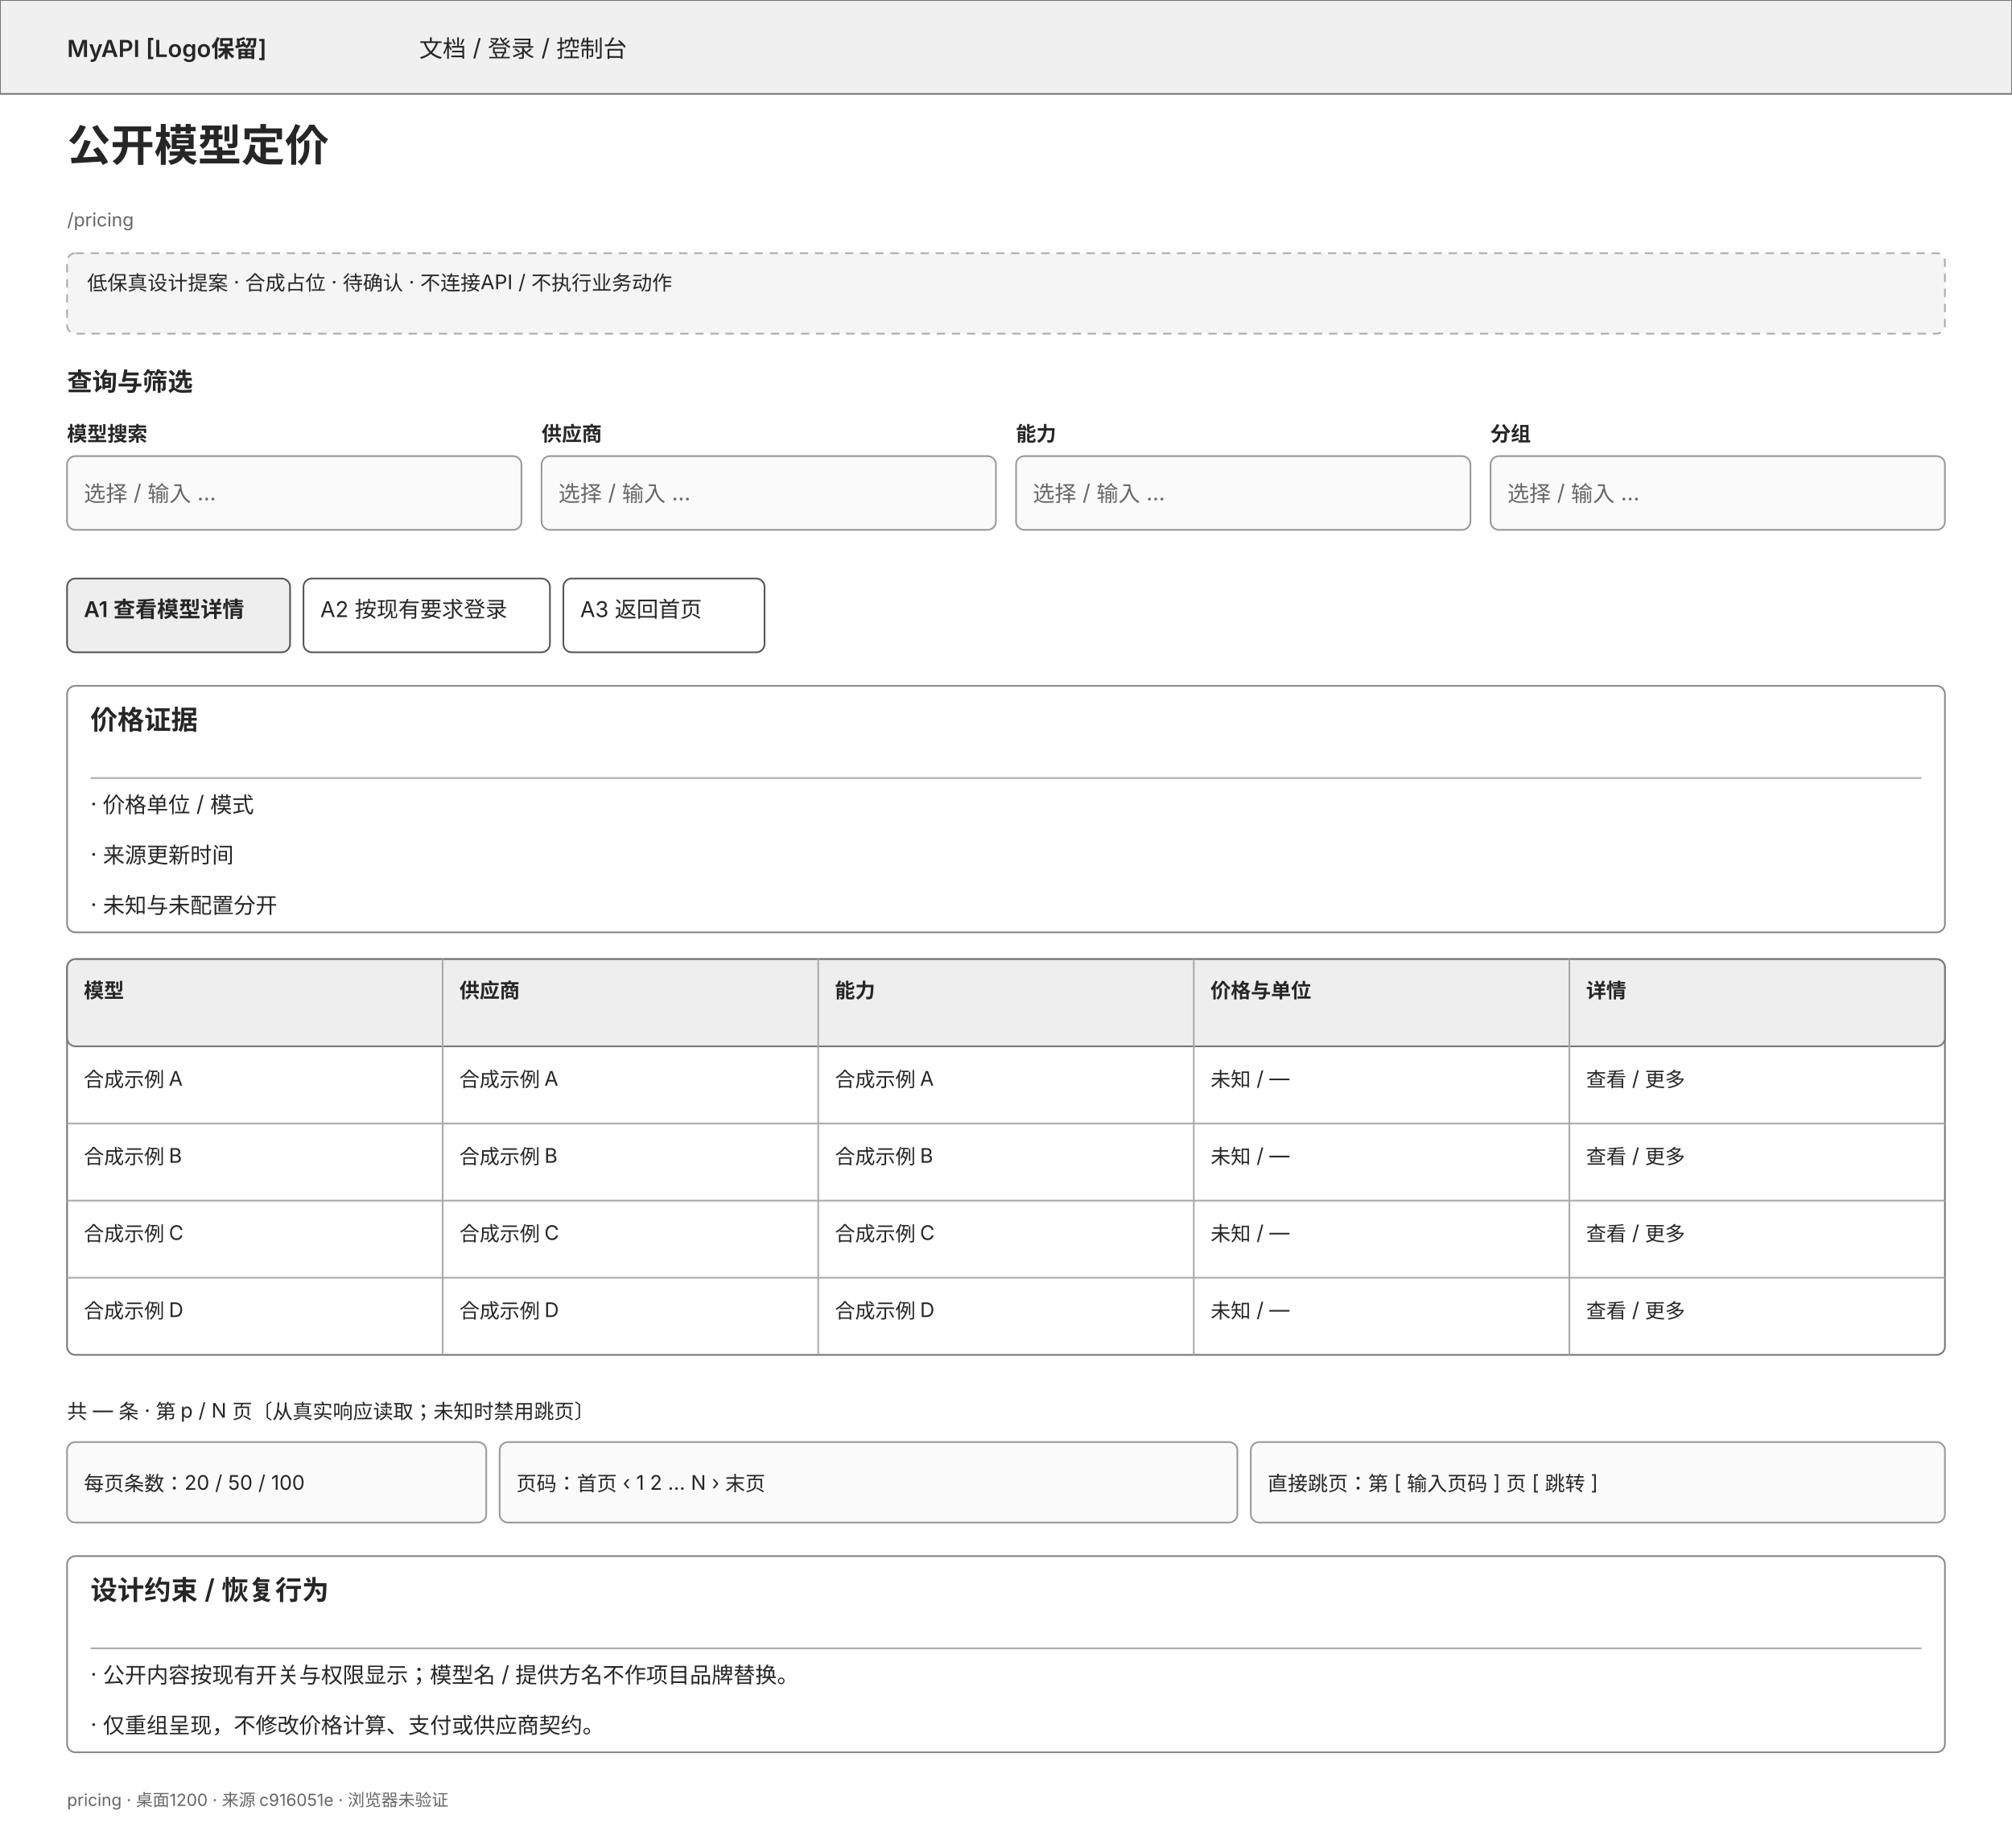
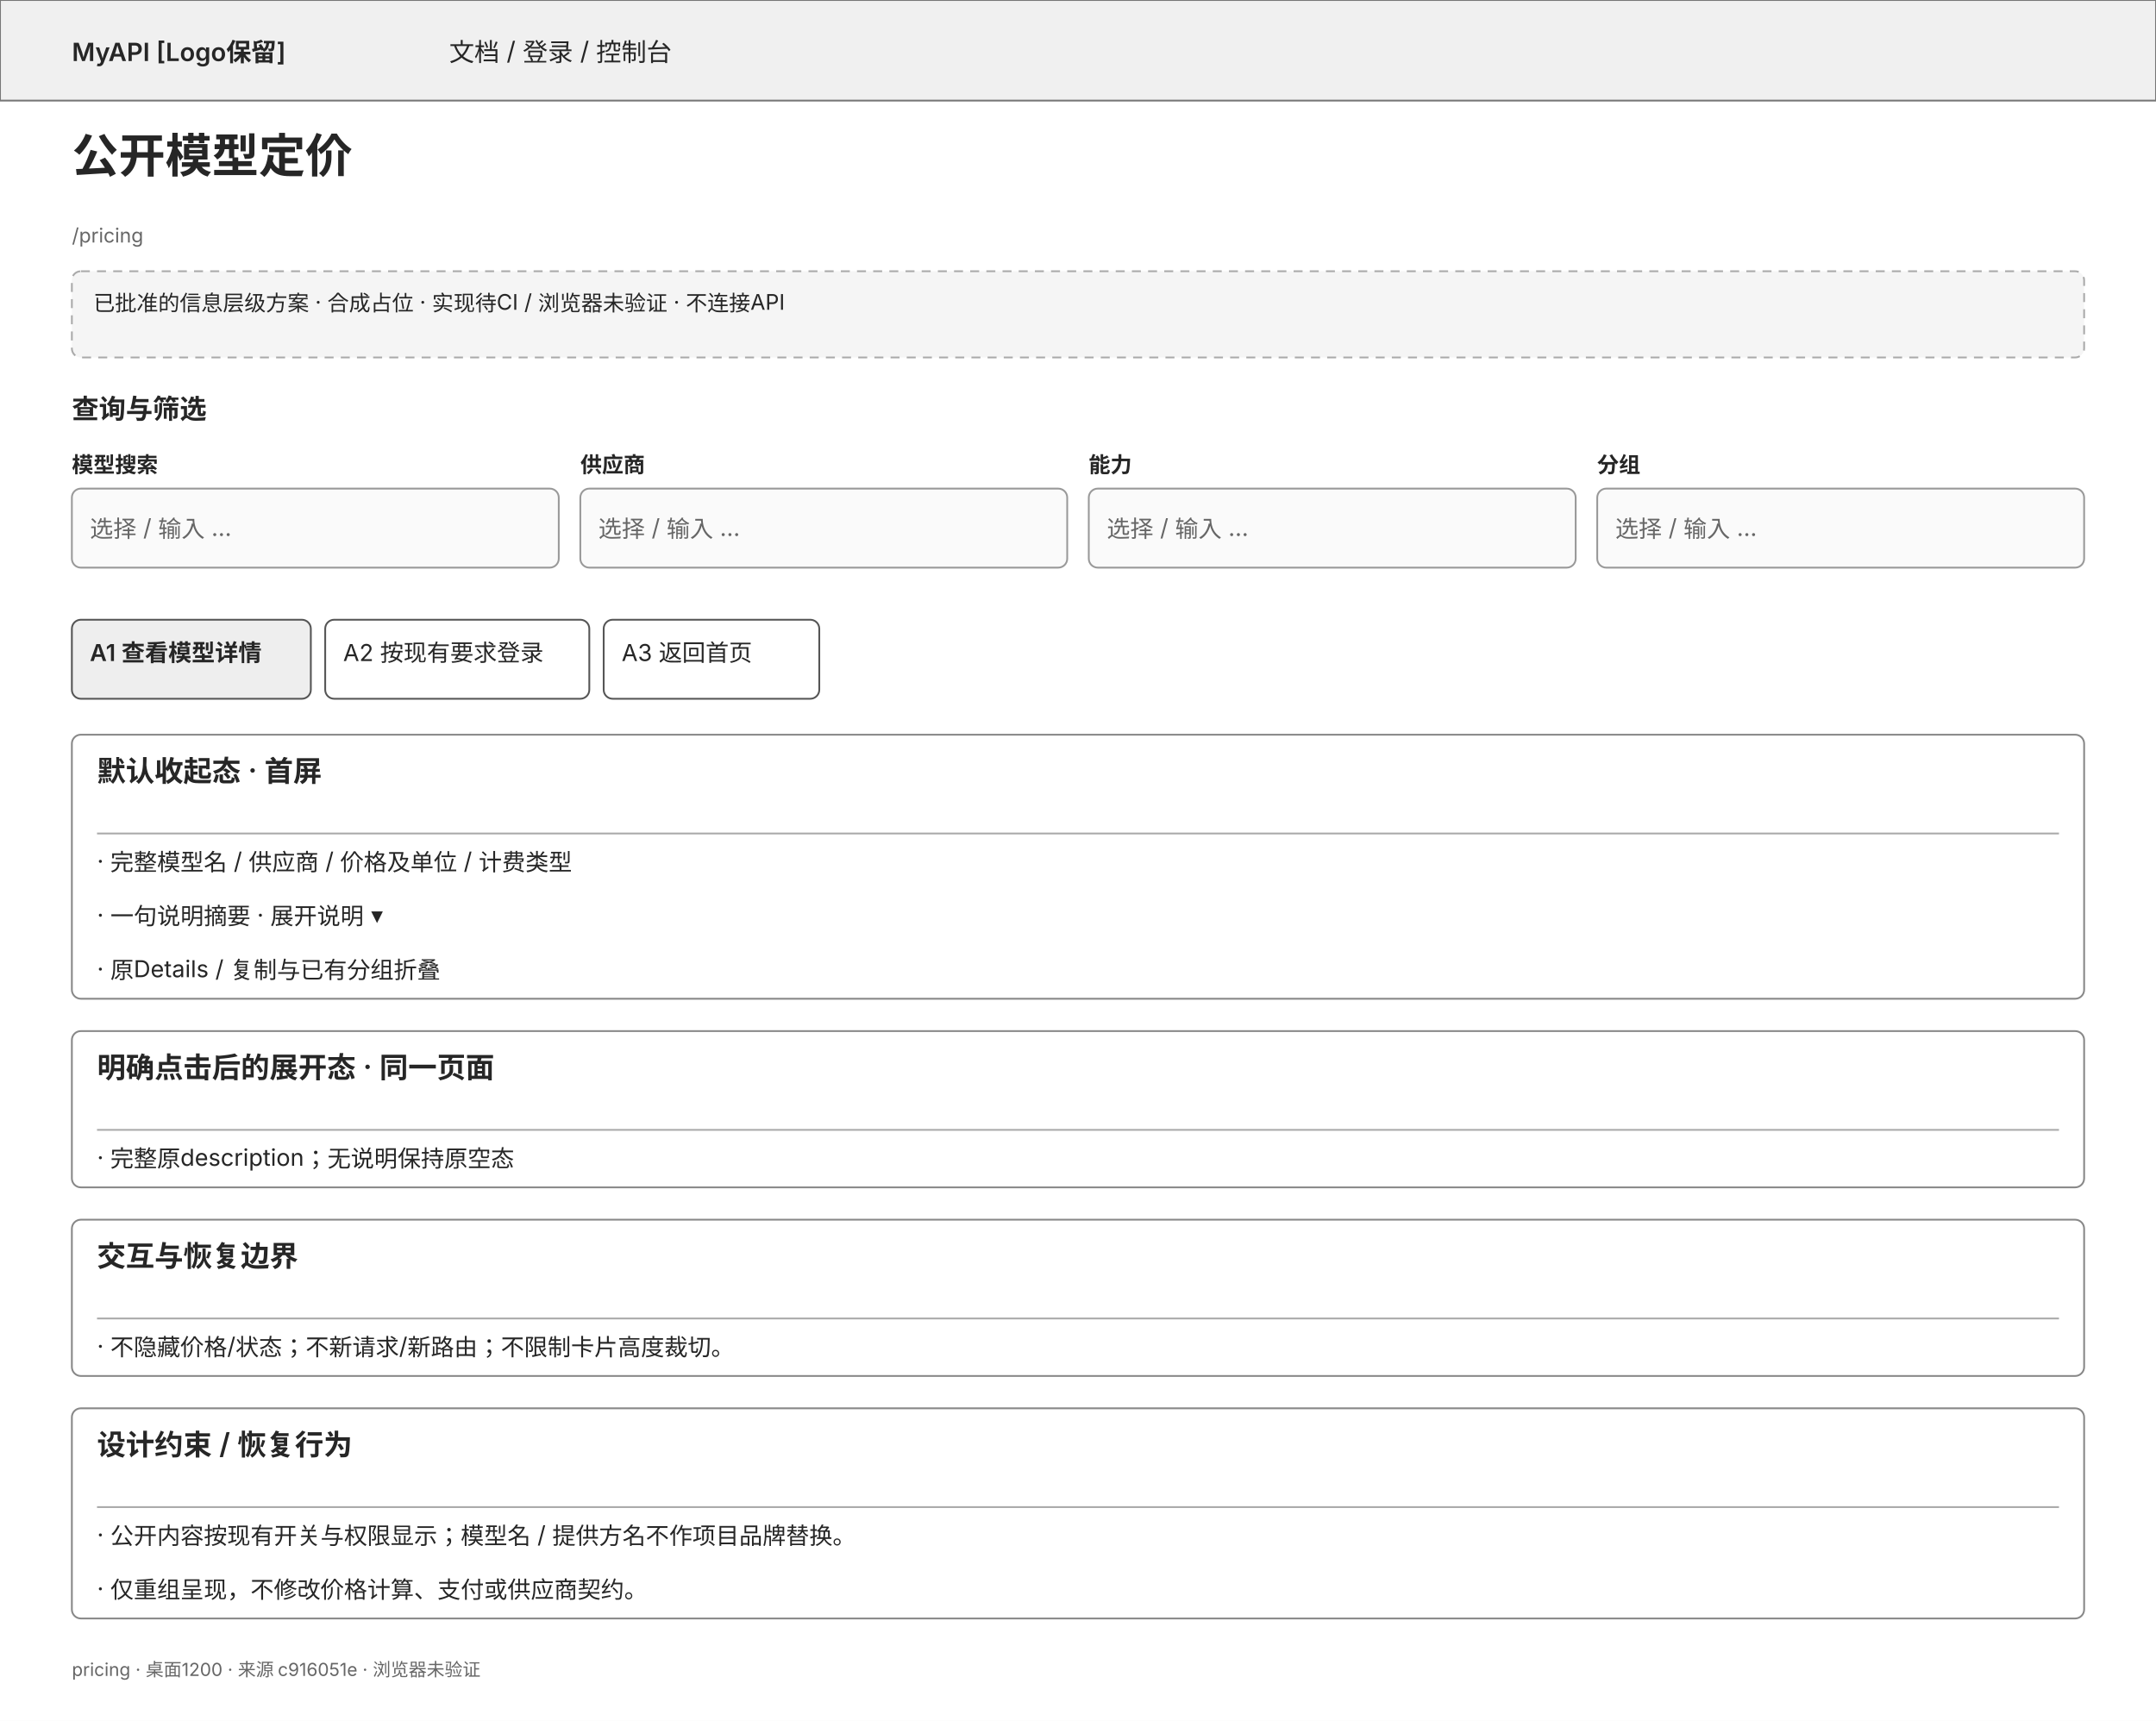
- <svg xmlns="http://www.w3.org/2000/svg" width="1200" height="1102" viewBox="0 0 1200 1102" role="img" aria-labelledby="title desc">
+ <svg xmlns="http://www.w3.org/2000/svg" width="1200" height="958" viewBox="0 0 1200 958" role="img" aria-labelledby="title desc">
  <rect width="100%" height="100%" fill="#ffffff" />
  <g font-family="system-ui, -apple-system, BlinkMacSystemFont, sans-serif">
    <rect x="0" y="0" width="1200" height="56" rx="0" fill="#f0f0f0" stroke="#777777" />
    <text x="40" y="34" font-size="14" font-weight="600" fill="#262626">MyAPI  [Logo保留]</text>
    <text x="250" y="34" font-size="14" font-weight="normal" fill="#262626">文档 / 登录 / 控制台</text>
    <text x="40" y="96" font-size="26" font-weight="600" fill="#262626">公开模型定价</text>
    <text x="40" y="135" font-size="11" font-weight="normal" fill="#666666">/pricing</text>
    <rect x="40" y="151" width="1120" height="48" rx="5" fill="#f5f5f5" stroke="#aaaaaa" stroke-dasharray="5 4" />
-     <text x="52" y="173" font-size="12" font-weight="normal" fill="#262626">低保真设计提案 · 合成占位 · 待确认 · 不连接API / 不执行业务动作</text>
+     <text x="52" y="173" font-size="12" font-weight="normal" fill="#262626">已批准的信息层级方案 · 合成占位 · 实现待CI / 浏览器未验证 · 不连接API</text>
    <text x="40" y="233" font-size="15" font-weight="600" fill="#262626">查询与筛选</text>
    <text x="40.0" y="263" font-size="12" font-weight="600" fill="#262626">模型搜索</text>
    <rect x="40.0" y="272" width="271.0" height="44" rx="5" fill="#fafafa" stroke="#999999" />
    <text x="50.0" y="299" font-size="13" font-weight="normal" fill="#666666">选择 / 输入 …</text>
    <text x="323.0" y="263" font-size="12" font-weight="600" fill="#262626">供应商</text>
    <rect x="323.0" y="272" width="271.0" height="44" rx="5" fill="#fafafa" stroke="#999999" />
    <text x="333.0" y="299" font-size="13" font-weight="normal" fill="#666666">选择 / 输入 …</text>
    <text x="606.0" y="263" font-size="12" font-weight="600" fill="#262626">能力</text>
    <rect x="606.0" y="272" width="271.0" height="44" rx="5" fill="#fafafa" stroke="#999999" />
    <text x="616.0" y="299" font-size="13" font-weight="normal" fill="#666666">选择 / 输入 …</text>
    <text x="889.0" y="263" font-size="12" font-weight="600" fill="#262626">分组</text>
    <rect x="889.0" y="272" width="271.0" height="44" rx="5" fill="#fafafa" stroke="#999999" />
    <text x="899.0" y="299" font-size="13" font-weight="normal" fill="#666666">选择 / 输入 …</text>
    <rect x="40" y="345" width="133" height="44" rx="5" fill="#eeeeee" stroke="#555555" />
    <text x="50" y="368" font-size="13" font-weight="600" fill="#262626">A1 查看模型详情</text>
    <rect x="181" y="345" width="147" height="44" rx="5" fill="#ffffff" stroke="#555555" />
    <text x="191" y="368" font-size="13" font-weight="normal" fill="#262626">A2 按现有要求登录</text>
    <rect x="336" y="345" width="120" height="44" rx="5" fill="#ffffff" stroke="#555555" />
    <text x="346" y="368" font-size="13" font-weight="normal" fill="#262626">A3 返回首页</text>
-     <rect x="40.0" y="409" width="1120.0" height="147" rx="5" fill="#ffffff" stroke="#888888" />
-     <text x="54.0" y="435" font-size="16" font-weight="600" fill="#262626">价格证据</text>
-     <line x1="54.0" y1="464" x2="1146.0" y2="464" stroke="#aaaaaa" />
-     <text x="54.0" y="484" font-size="13" font-weight="normal" fill="#262626">· 价格单位 / 模式</text>
-     <text x="54.0" y="514" font-size="13" font-weight="normal" fill="#262626">· 来源更新时间</text>
-     <text x="54.0" y="544" font-size="13" font-weight="normal" fill="#262626">· 未知与未配置分开</text>
-     <rect x="40" y="572" width="1120" height="236" rx="5" fill="#ffffff" stroke="#777777" />
-     <rect x="40" y="572" width="1120" height="52" rx="5" fill="#eeeeee" stroke="#777777" />
-     <text x="50.0" y="595" font-size="12" font-weight="600" fill="#262626">模型</text>
-     <text x="50.0" y="648" font-size="12" font-weight="normal" fill="#262626">合成示例 A</text>
-     <text x="50.0" y="694" font-size="12" font-weight="normal" fill="#262626">合成示例 B</text>
-     <text x="50.0" y="740" font-size="12" font-weight="normal" fill="#262626">合成示例 C</text>
-     <text x="50.0" y="786" font-size="12" font-weight="normal" fill="#262626">合成示例 D</text>
-     <text x="274.0" y="595" font-size="12" font-weight="600" fill="#262626">供应商</text>
-     <line x1="264.0" y1="572" x2="264.0" y2="808" stroke="#aaaaaa" />
-     <text x="274.0" y="648" font-size="12" font-weight="normal" fill="#262626">合成示例 A</text>
-     <text x="274.0" y="694" font-size="12" font-weight="normal" fill="#262626">合成示例 B</text>
-     <text x="274.0" y="740" font-size="12" font-weight="normal" fill="#262626">合成示例 C</text>
-     <text x="274.0" y="786" font-size="12" font-weight="normal" fill="#262626">合成示例 D</text>
-     <text x="498.0" y="595" font-size="12" font-weight="600" fill="#262626">能力</text>
-     <line x1="488.0" y1="572" x2="488.0" y2="808" stroke="#aaaaaa" />
-     <text x="498.0" y="648" font-size="12" font-weight="normal" fill="#262626">合成示例 A</text>
-     <text x="498.0" y="694" font-size="12" font-weight="normal" fill="#262626">合成示例 B</text>
-     <text x="498.0" y="740" font-size="12" font-weight="normal" fill="#262626">合成示例 C</text>
-     <text x="498.0" y="786" font-size="12" font-weight="normal" fill="#262626">合成示例 D</text>
-     <text x="722.0" y="595" font-size="12" font-weight="600" fill="#262626">价格与单位</text>
-     <line x1="712.0" y1="572" x2="712.0" y2="808" stroke="#aaaaaa" />
-     <text x="722.0" y="648" font-size="12" font-weight="normal" fill="#262626">未知 / —</text>
-     <text x="722.0" y="694" font-size="12" font-weight="normal" fill="#262626">未知 / —</text>
-     <text x="722.0" y="740" font-size="12" font-weight="normal" fill="#262626">未知 / —</text>
-     <text x="722.0" y="786" font-size="12" font-weight="normal" fill="#262626">未知 / —</text>
-     <text x="946.0" y="595" font-size="12" font-weight="600" fill="#262626">详情</text>
-     <line x1="936.0" y1="572" x2="936.0" y2="808" stroke="#aaaaaa" />
-     <text x="946.0" y="648" font-size="12" font-weight="normal" fill="#262626">查看 / 更多</text>
-     <text x="946.0" y="694" font-size="12" font-weight="normal" fill="#262626">查看 / 更多</text>
-     <text x="946.0" y="740" font-size="12" font-weight="normal" fill="#262626">查看 / 更多</text>
-     <text x="946.0" y="786" font-size="12" font-weight="normal" fill="#262626">查看 / 更多</text>
-     <line x1="40" y1="670" x2="1160" y2="670" stroke="#aaaaaa" />
-     <line x1="40" y1="716" x2="1160" y2="716" stroke="#aaaaaa" />
-     <line x1="40" y1="762" x2="1160" y2="762" stroke="#aaaaaa" />
-     <text x="40" y="846" font-size="12" font-weight="normal" fill="#262626">共 — 条 · 第 p / N 页〔从真实响应读取；未知时禁用跳页〕</text>
-     <rect x="40" y="860" width="250" height="48" rx="5" fill="#fafafa" stroke="#999999" />
-     <text x="50" y="889" font-size="12" font-weight="normal" fill="#262626">每页条数：20 / 50 / 100</text>
-     <rect x="298" y="860" width="440" height="48" rx="5" fill="#fafafa" stroke="#999999" />
-     <text x="308" y="889" font-size="12" font-weight="normal" fill="#262626">页码：首页  ‹  1  2  …  N  ›  末页</text>
-     <rect x="746" y="860" width="414" height="48" rx="5" fill="#fafafa" stroke="#999999" />
-     <text x="756" y="889" font-size="12" font-weight="normal" fill="#262626">直接跳页：第 [ 输入页码 ] 页  [ 跳转 ]</text>
-     <rect x="40" y="928" width="1120" height="117" rx="5" fill="#ffffff" stroke="#888888" />
-     <text x="54" y="954" font-size="16" font-weight="600" fill="#262626">设计约束 / 恢复行为</text>
-     <line x1="54" y1="983" x2="1146" y2="983" stroke="#aaaaaa" />
-     <text x="54" y="1003" font-size="13" font-weight="normal" fill="#262626">· 公开内容按现有开关与权限显示；模型名 / 提供方名不作项目品牌替换。</text>
-     <text x="54" y="1033" font-size="13" font-weight="normal" fill="#262626">· 仅重组呈现，不修改价格计算、支付或供应商契约。</text>
-     <text x="40" y="1077" font-size="10" font-weight="normal" fill="#666666">pricing · 桌面1200 · 来源 c916051e · 浏览器未验证</text>
+     <rect x="40" y="409" width="1120" height="147" rx="5" fill="#ffffff" stroke="#888888" />
+     <text x="54" y="435" font-size="16" font-weight="600" fill="#262626">默认收起态 · 首屏</text>
+     <line x1="54" y1="464" x2="1146" y2="464" stroke="#aaaaaa" />
+     <text x="54" y="484" font-size="13" font-weight="normal" fill="#262626">· 完整模型名 / 供应商 / 价格及单位 / 计费类型</text>
+     <text x="54" y="514" font-size="13" font-weight="normal" fill="#262626">· 一句说明摘要 · 展开说明 ▾</text>
+     <text x="54" y="544" font-size="13" font-weight="normal" fill="#262626">· 原Details / 复制与已有分组折叠</text>
+     <rect x="40" y="574" width="1120" height="87" rx="5" fill="#ffffff" stroke="#888888" />
+     <text x="54" y="600" font-size="16" font-weight="600" fill="#262626">明确点击后的展开态 · 同一页面</text>
+     <line x1="54" y1="629" x2="1146" y2="629" stroke="#aaaaaa" />
+     <text x="54" y="649" font-size="13" font-weight="normal" fill="#262626">· 完整原description；无说明保持原空态</text>
+     <rect x="40" y="679" width="1120" height="87" rx="5" fill="#ffffff" stroke="#888888" />
+     <text x="54" y="705" font-size="16" font-weight="600" fill="#262626">交互与恢复边界</text>
+     <line x1="54" y1="734" x2="1146" y2="734" stroke="#aaaaaa" />
+     <text x="54" y="754" font-size="13" font-weight="normal" fill="#262626">· 不隐藏价格/状态；不新请求/新路由；不限制卡片高度裁切。</text>
+     <rect x="40" y="784" width="1120" height="117" rx="5" fill="#ffffff" stroke="#888888" />
+     <text x="54" y="810" font-size="16" font-weight="600" fill="#262626">设计约束 / 恢复行为</text>
+     <line x1="54" y1="839" x2="1146" y2="839" stroke="#aaaaaa" />
+     <text x="54" y="859" font-size="13" font-weight="normal" fill="#262626">· 公开内容按现有开关与权限显示；模型名 / 提供方名不作项目品牌替换。</text>
+     <text x="54" y="889" font-size="13" font-weight="normal" fill="#262626">· 仅重组呈现，不修改价格计算、支付或供应商契约。</text>
+     <text x="40" y="933" font-size="10" font-weight="normal" fill="#666666">pricing · 桌面1200 · 来源 c916051e · 浏览器未验证</text>
  </g>
</svg>
